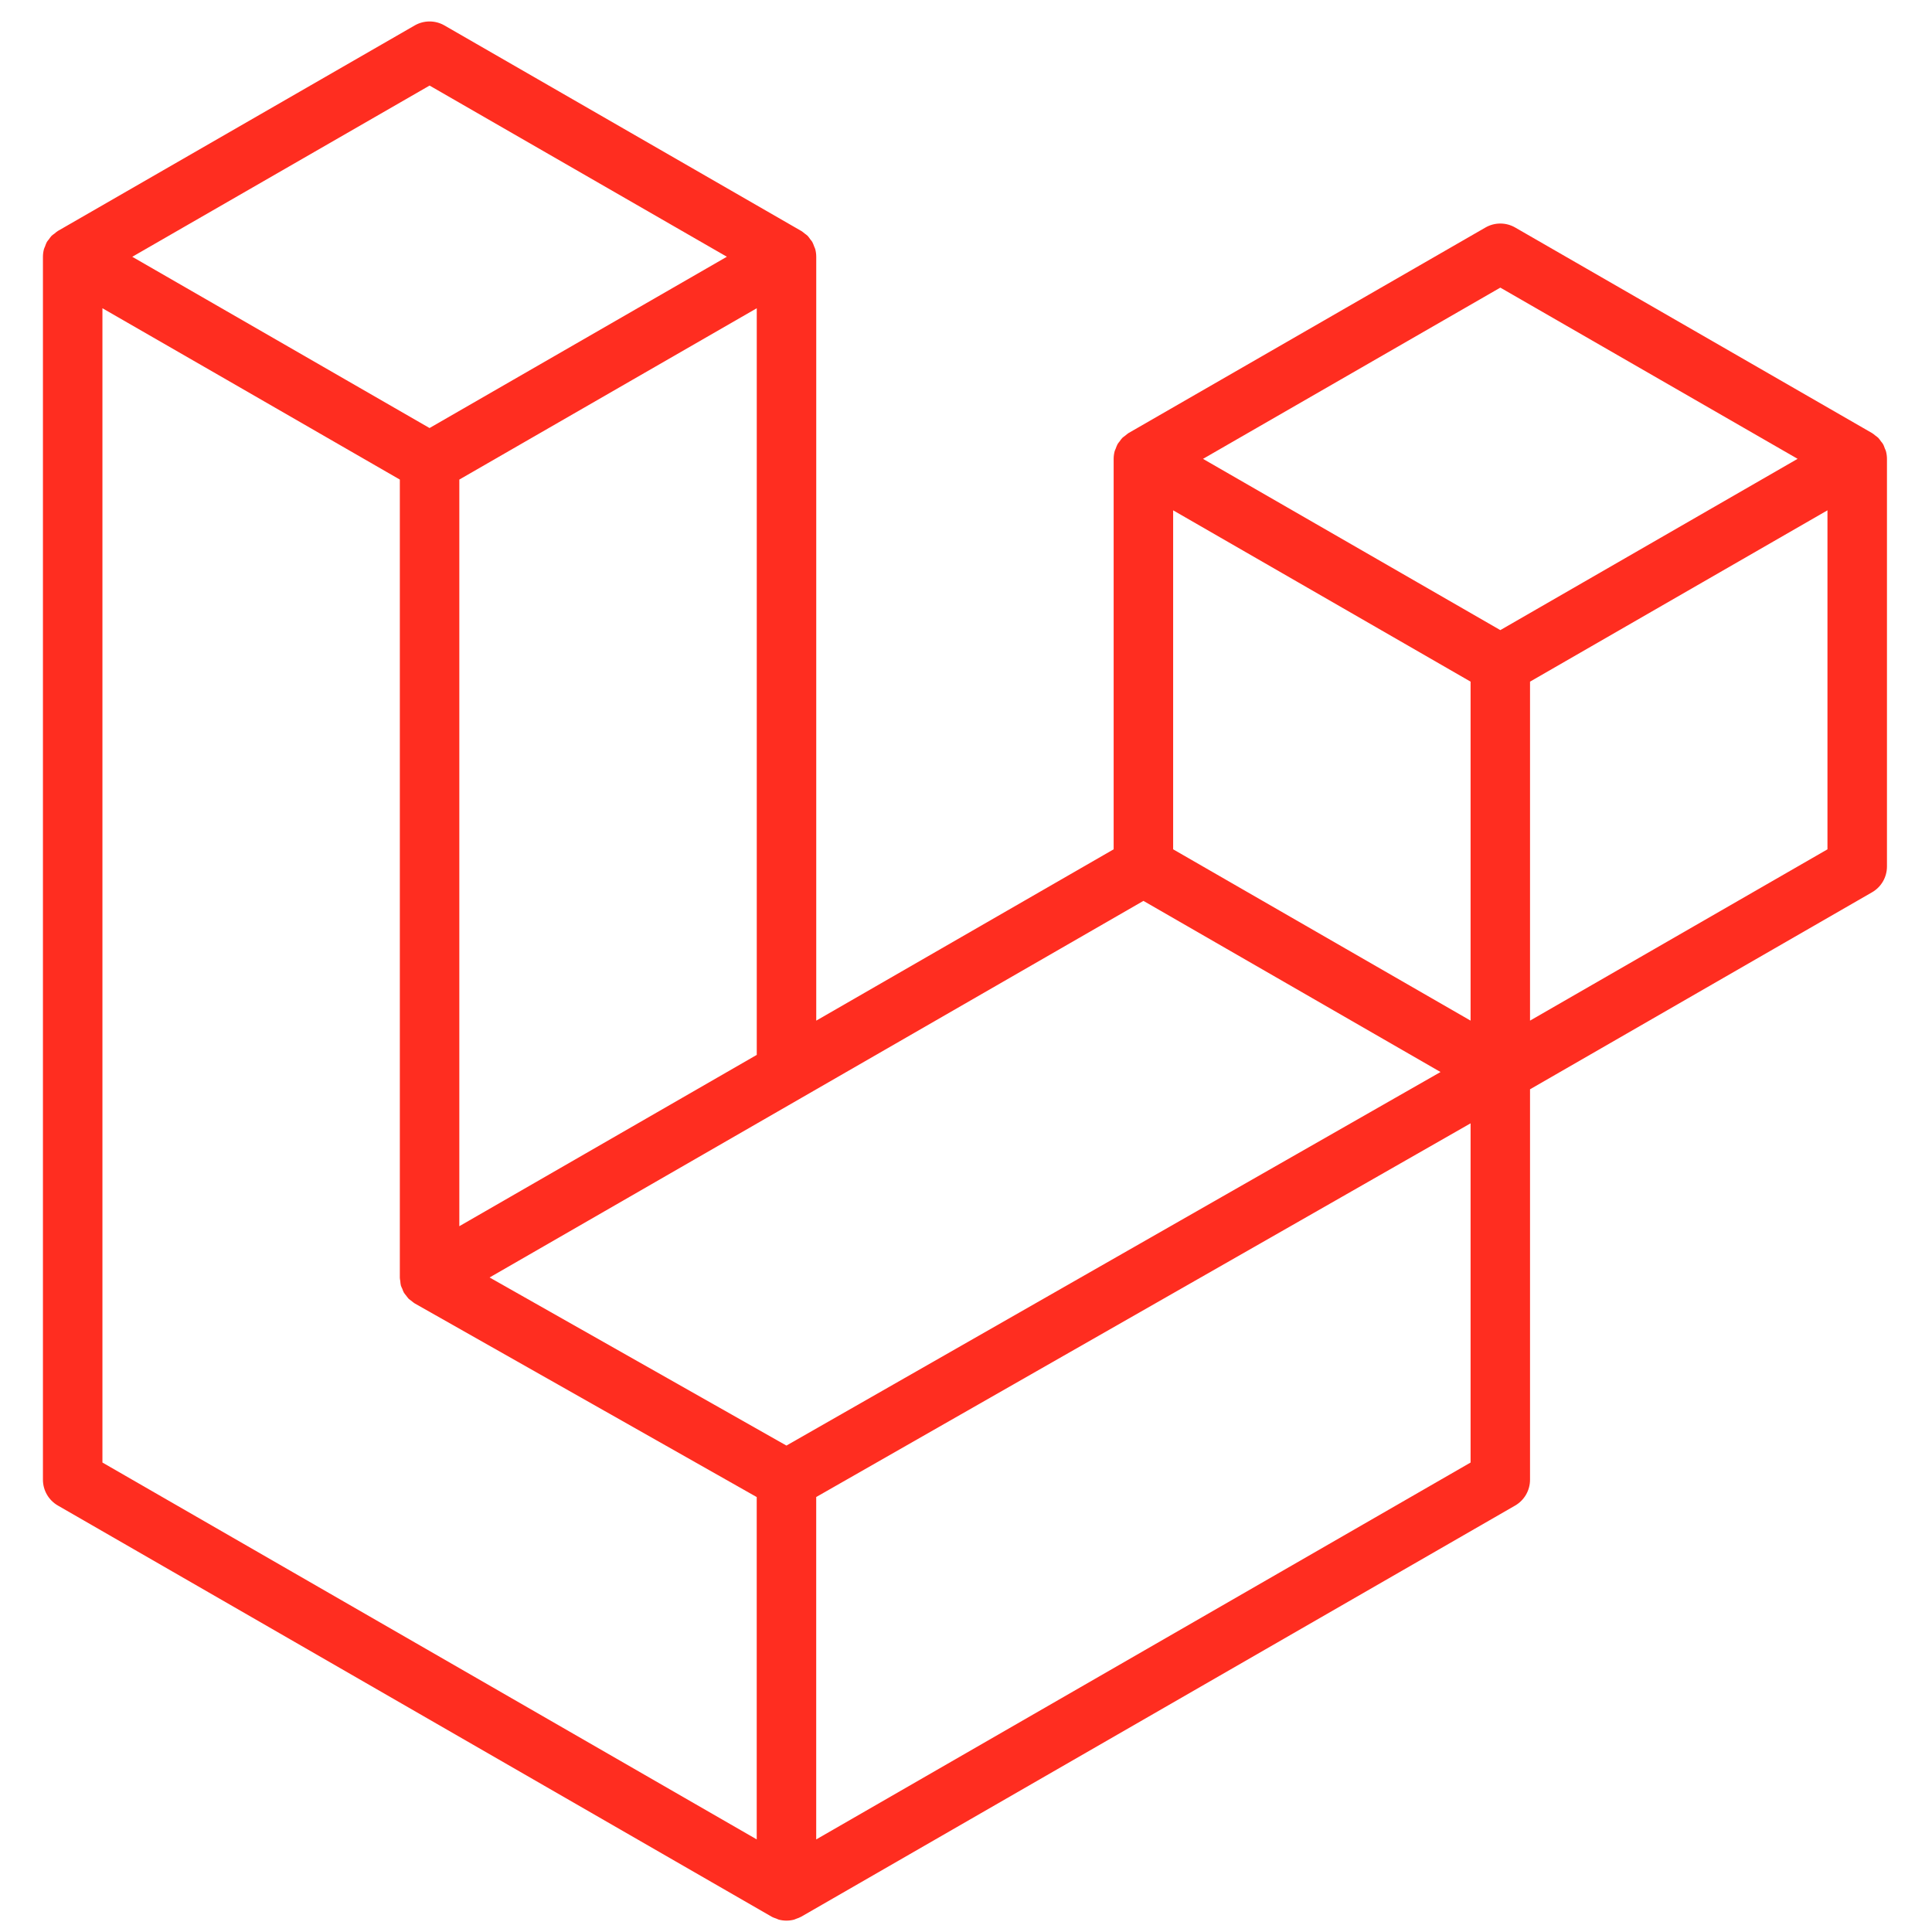
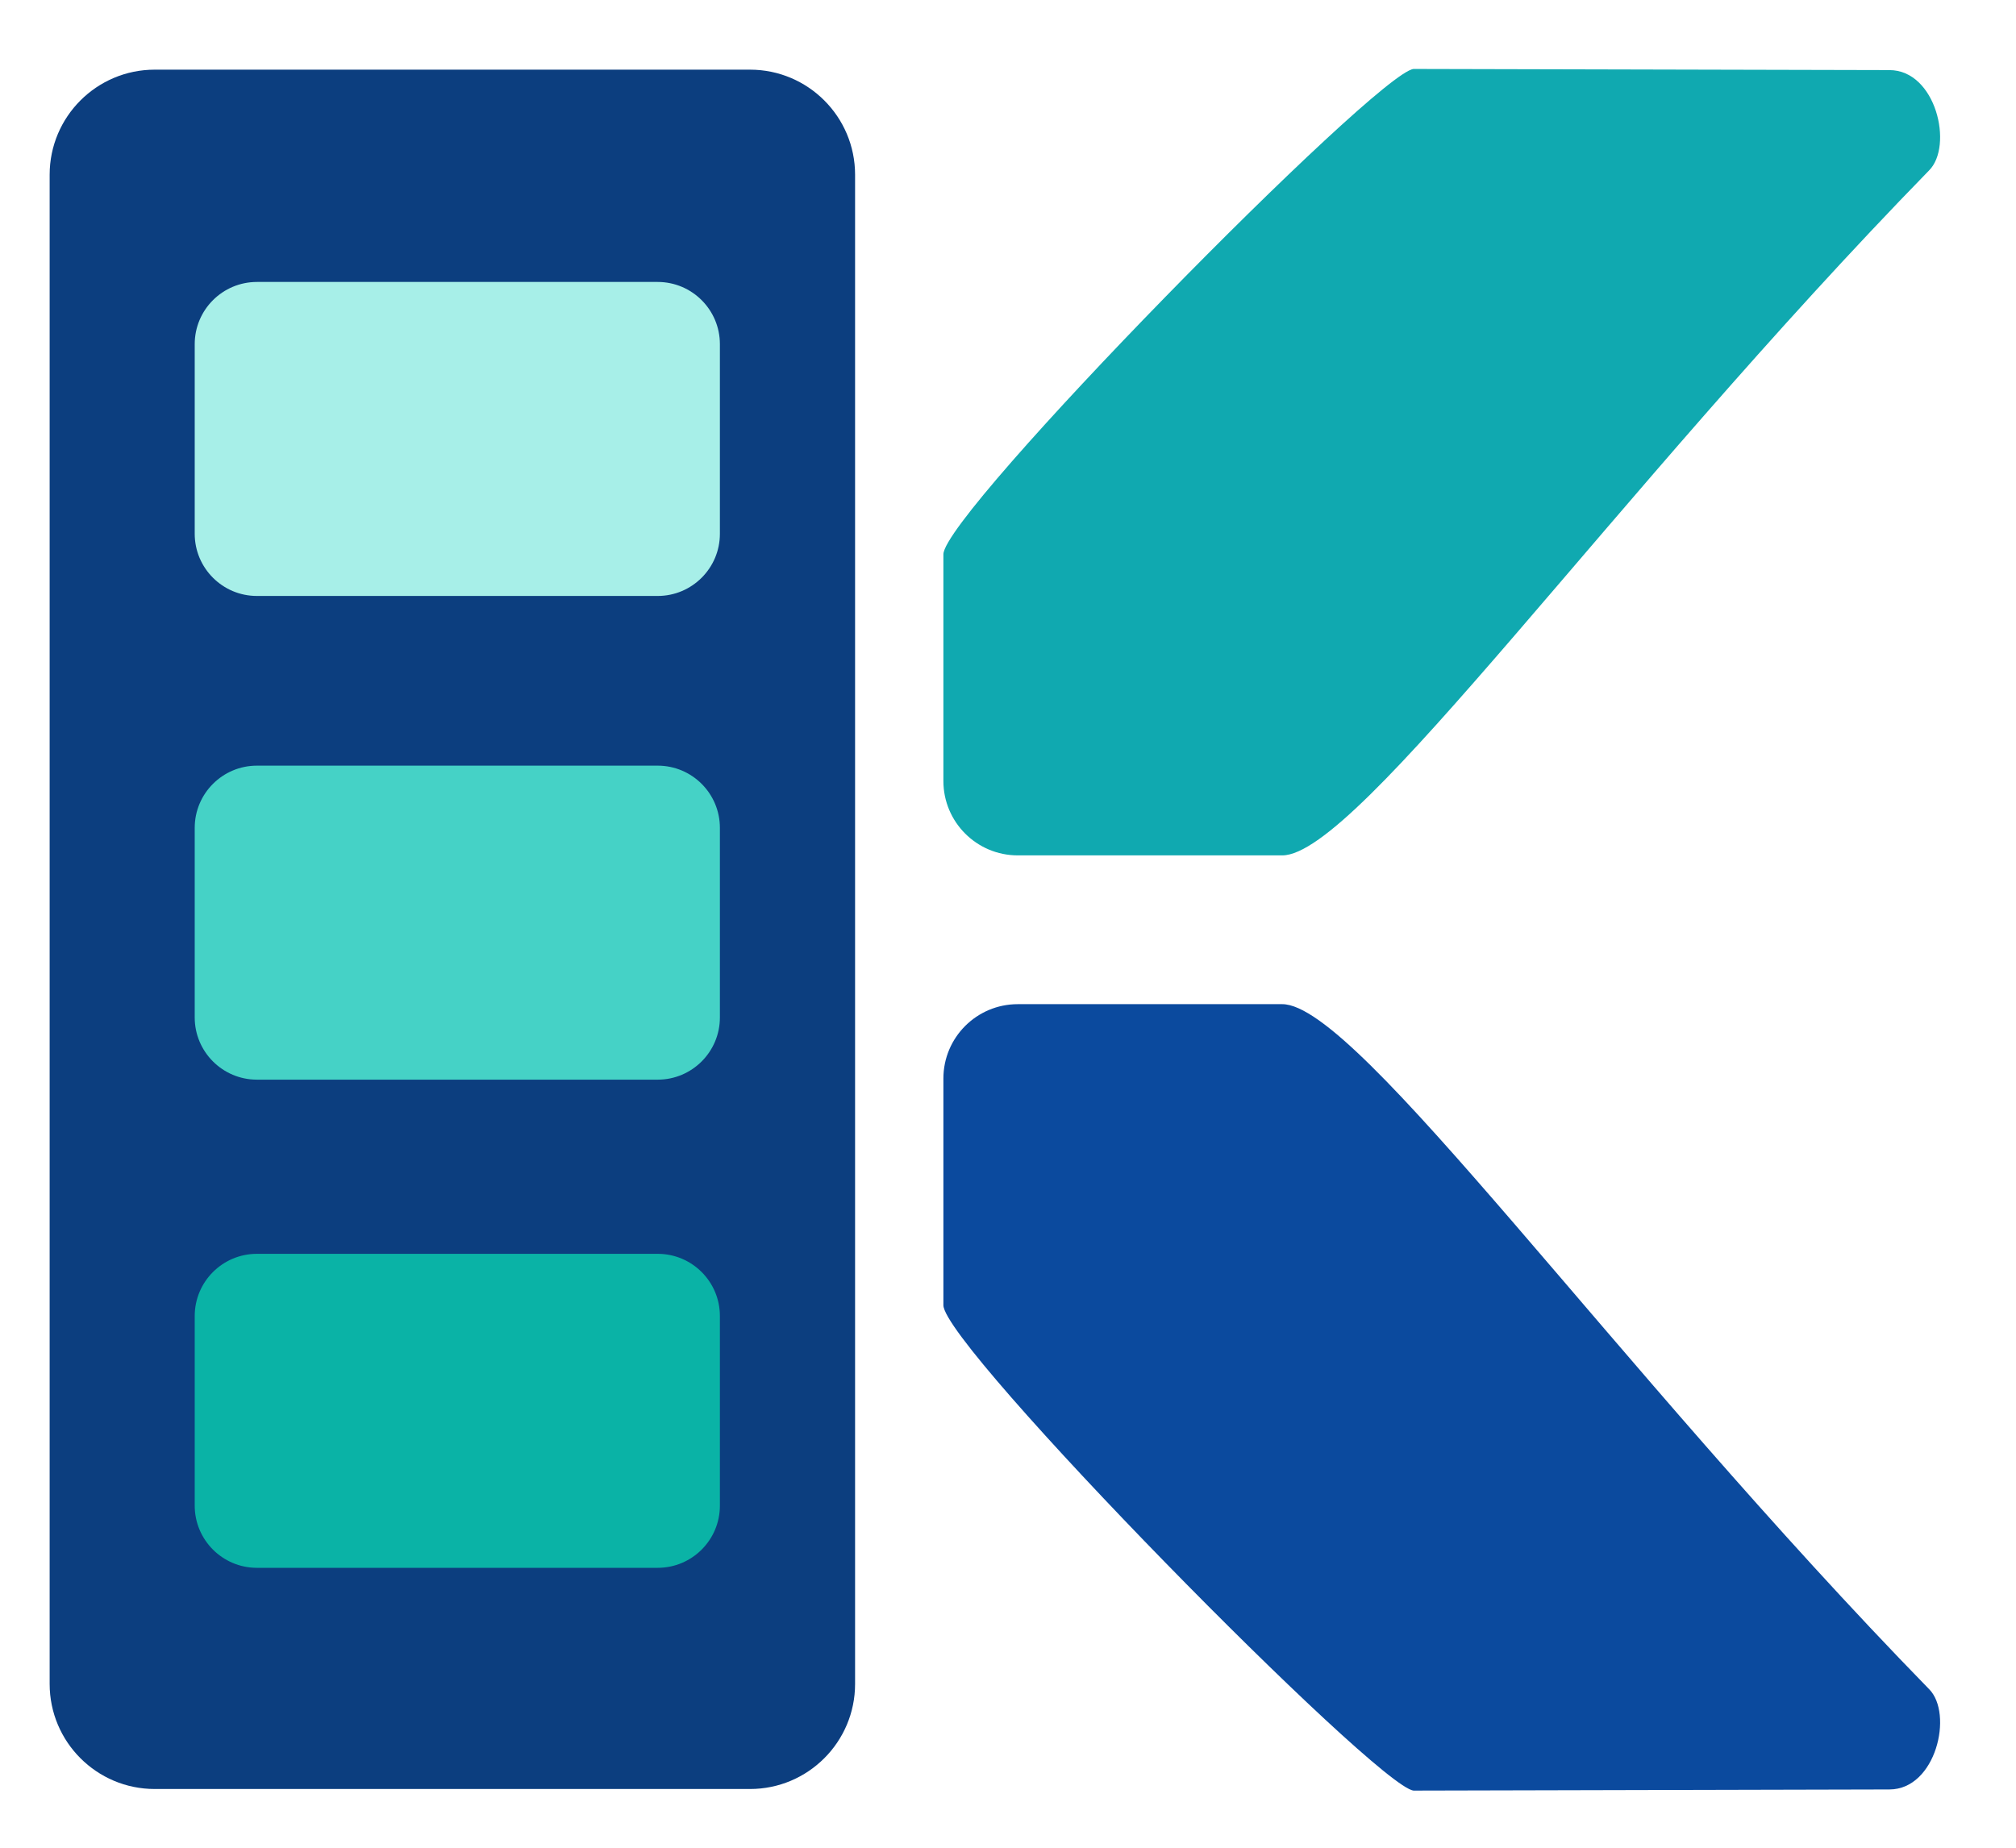
- <svg xmlns="http://www.w3.org/2000/svg" width="166" height="166" viewBox="0 0 166 166" fill="none">
-   <path fill-rule="evenodd" clip-rule="evenodd" d="M162.041 38.759C162.099 38.977 162.129 39.201 162.13 39.426V74.452C162.13 74.902 162.011 75.344 161.786 75.733C161.561 76.122 161.237 76.444 160.847 76.668L131.462 93.594V127.141C131.462 128.054 130.977 128.897 130.186 129.357L68.847 164.683C68.707 164.763 68.554 164.814 68.401 164.868C68.343 164.887 68.289 164.922 68.228 164.938C67.8 165.051 67.349 165.051 66.92 164.938C66.85 164.919 66.786 164.881 66.719 164.855C66.579 164.804 66.432 164.76 66.298 164.683L4.972 129.357C4.583 129.133 4.259 128.81 4.034 128.421C3.808 128.032 3.69 127.591 3.689 127.141L3.689 22.063C3.689 21.834 3.721 21.61 3.779 21.393C3.798 21.32 3.843 21.253 3.868 21.179C3.916 21.045 3.961 20.908 4.031 20.783C4.079 20.7 4.149 20.633 4.206 20.557C4.28 20.454 4.347 20.349 4.433 20.26C4.506 20.186 4.602 20.132 4.685 20.068C4.778 19.992 4.861 19.909 4.966 19.848L35.633 2.185C36.022 1.961 36.462 1.844 36.91 1.844C37.358 1.844 37.798 1.961 38.186 2.185L68.851 19.848H68.857C68.959 19.912 69.045 19.992 69.138 20.065C69.221 20.129 69.313 20.186 69.387 20.257C69.476 20.349 69.54 20.454 69.616 20.557C69.671 20.633 69.744 20.7 69.789 20.783C69.862 20.911 69.904 21.045 69.955 21.179C69.98 21.253 70.025 21.32 70.044 21.396C70.103 21.614 70.133 21.838 70.133 22.063V87.694L95.686 72.974V39.423C95.686 39.2 95.718 38.973 95.775 38.759C95.798 38.683 95.839 38.615 95.865 38.542C95.916 38.408 95.96 38.271 96.031 38.146C96.079 38.063 96.149 37.996 96.203 37.92C96.279 37.818 96.343 37.712 96.433 37.623C96.506 37.549 96.599 37.495 96.681 37.431C96.777 37.355 96.86 37.272 96.962 37.211L127.633 19.548C128.021 19.324 128.461 19.206 128.91 19.206C129.358 19.206 129.798 19.324 130.186 19.548L160.85 37.211C160.959 37.275 161.042 37.355 161.137 37.428C161.217 37.492 161.31 37.549 161.383 37.62C161.473 37.712 161.536 37.818 161.613 37.92C161.67 37.996 161.741 38.063 161.785 38.146C161.859 38.271 161.9 38.408 161.951 38.542C161.98 38.615 162.021 38.683 162.041 38.759ZM157.018 72.974V43.848L146.287 50.028L131.462 58.568V87.694L157.021 72.974H157.018ZM126.354 125.663V96.518L111.771 104.85L70.13 128.626V158.046L126.354 125.663ZM8.801 26.485V125.663L65.018 158.043V128.629L35.649 112L35.64 111.994L35.627 111.988C35.528 111.93 35.445 111.847 35.353 111.777C35.273 111.713 35.18 111.662 35.11 111.592L35.104 111.582C35.021 111.502 34.963 111.403 34.893 111.314C34.829 111.228 34.753 111.154 34.702 111.065L34.699 111.055C34.641 110.96 34.606 110.845 34.565 110.736C34.523 110.64 34.469 110.551 34.443 110.449C34.411 110.328 34.405 110.197 34.392 110.072C34.379 109.976 34.354 109.881 34.354 109.785V109.778V41.205L19.532 32.662L8.801 26.485ZM36.913 7.35L11.364 22.063L36.907 36.777L62.453 22.06L36.907 7.35H36.913ZM50.2 99.174L65.022 90.637V26.485L54.291 32.665L39.466 41.205V105.357L50.2 99.174ZM128.91 24.713L103.363 39.426L128.91 54.14L154.453 39.423L128.91 24.713ZM126.354 58.568L111.529 50.028L100.798 43.848V72.974L115.619 81.511L126.354 87.694V58.568ZM67.571 124.205L105.042 102.803L123.772 92.109L98.245 77.405L68.854 94.334L42.066 109.762L67.571 124.205Z" fill="#FF2D20" />
+ <svg xmlns="http://www.w3.org/2000/svg" width="100%" height="100%" viewBox="0 0 300 275" version="1.1" style="fill-rule:evenodd;clip-rule:evenodd;stroke-linejoin:round;stroke-miterlimit:2;">
+   <g id="New">
+     <g>
+       <path d="M127.244,26.001L127.244,250.626C127.244,259.254 120.239,266.259 111.611,266.259L23.023,266.259C14.394,266.259 7.389,259.254 7.389,250.626L7.389,26.001C7.389,17.373 14.394,10.368 23.023,10.368L111.611,10.368C120.239,10.368 127.244,17.373 127.244,26.001Z" style="fill:rgb(12,62,127);" />
+       <g transform="matrix(1,0,0,1.03453,0,-3.06275)">
+         <path d="M107.127,52.471L107.127,79.75C107.127,84.688 102.979,88.697 97.87,88.697L38.232,88.697C33.124,88.697 28.976,84.688 28.976,79.75L28.976,52.471C28.976,47.533 33.124,43.524 38.232,43.524L97.87,43.524C102.979,43.524 107.127,47.533 107.127,52.471Z" fill="#A7EFE8" />
+       </g>
+       <g transform="matrix(1,0,0,1.03453,0,68.9258)">
+         <path d="M107.127,52.471L107.127,79.75C107.127,84.688 102.979,88.697 97.87,88.697L38.232,88.697C33.124,88.697 28.976,84.688 28.976,79.75L28.976,52.471C28.976,47.533 33.124,43.524 38.232,43.524L97.87,43.524C102.979,43.524 107.127,47.533 107.127,52.471Z" fill="#45D2C6" />
+       </g>
+       <g transform="matrix(1,0,0,1.03453,0,141.581)">
+         <path d="M107.127,52.471L107.127,79.75C107.127,84.688 102.979,88.697 97.87,88.697L38.232,88.697C33.124,88.697 28.976,84.688 28.976,79.75L28.976,52.471C28.976,47.533 33.124,43.524 38.232,43.524L97.87,43.524C102.979,43.524 107.127,47.533 107.127,52.471Z" fill="#0AB3A6" />
+       </g>
+     </g>
+     <g transform="matrix(1,0,0,1.07965,0.608069,-14.3317)">
+       <path d="M190.205,151.7C201.472,151.7 239.237,201.271 286.456,246.121C290.101,249.497 287.493,259.953 280.552,259.953L209.752,260.109C204.308,259.65 139.778,198.856 139.778,193.199L139.778,161.949C139.778,156.292 144.737,151.7 150.844,151.7L190.205,151.7Z" style="fill:rgb(11,74,158);" />
+     </g>
+     <g transform="matrix(1,0,0,-1.07965,0.608069,291.09)">
+       <path d="M190.205,151.7C201.472,151.7 239.237,201.271 286.456,246.121C290.101,249.497 287.493,259.953 280.552,259.953L209.752,260.109C204.308,259.65 139.778,198.856 139.778,193.199L139.778,161.949C139.778,156.292 144.737,151.7 150.844,151.7L190.205,151.7Z" style="fill:rgb(16,169,176);" />
+     </g>
+   </g>
</svg>
